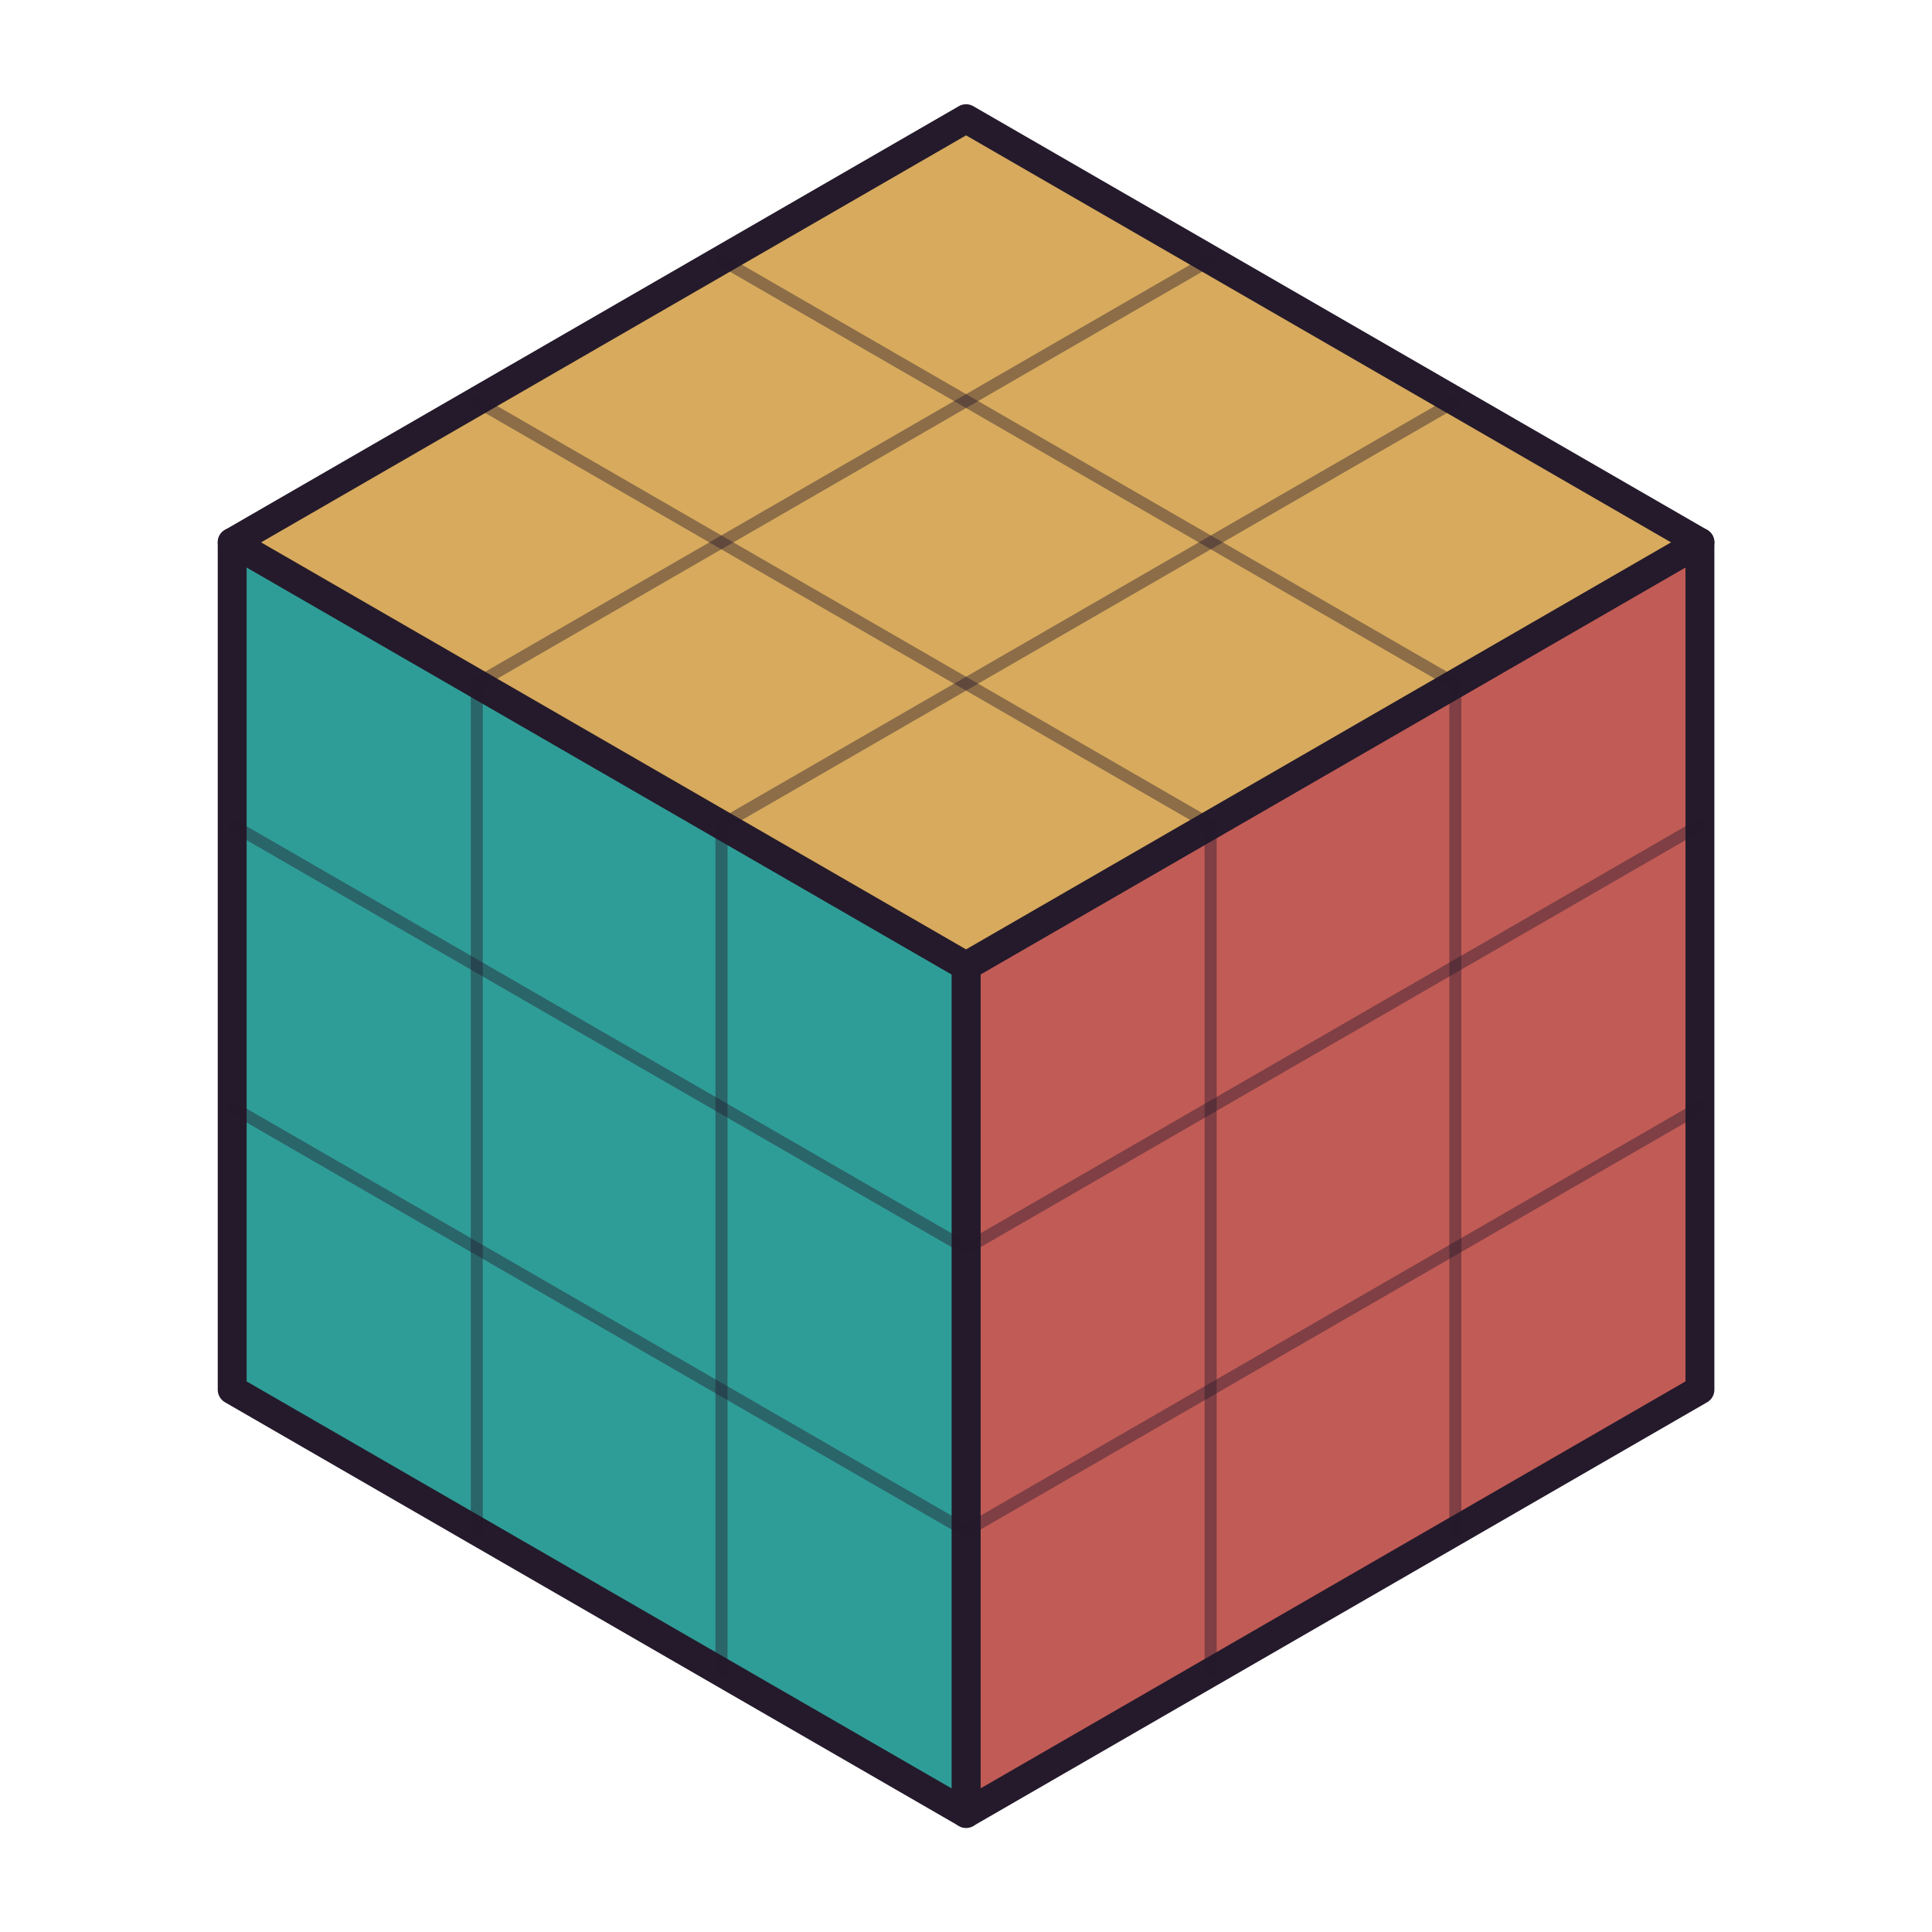
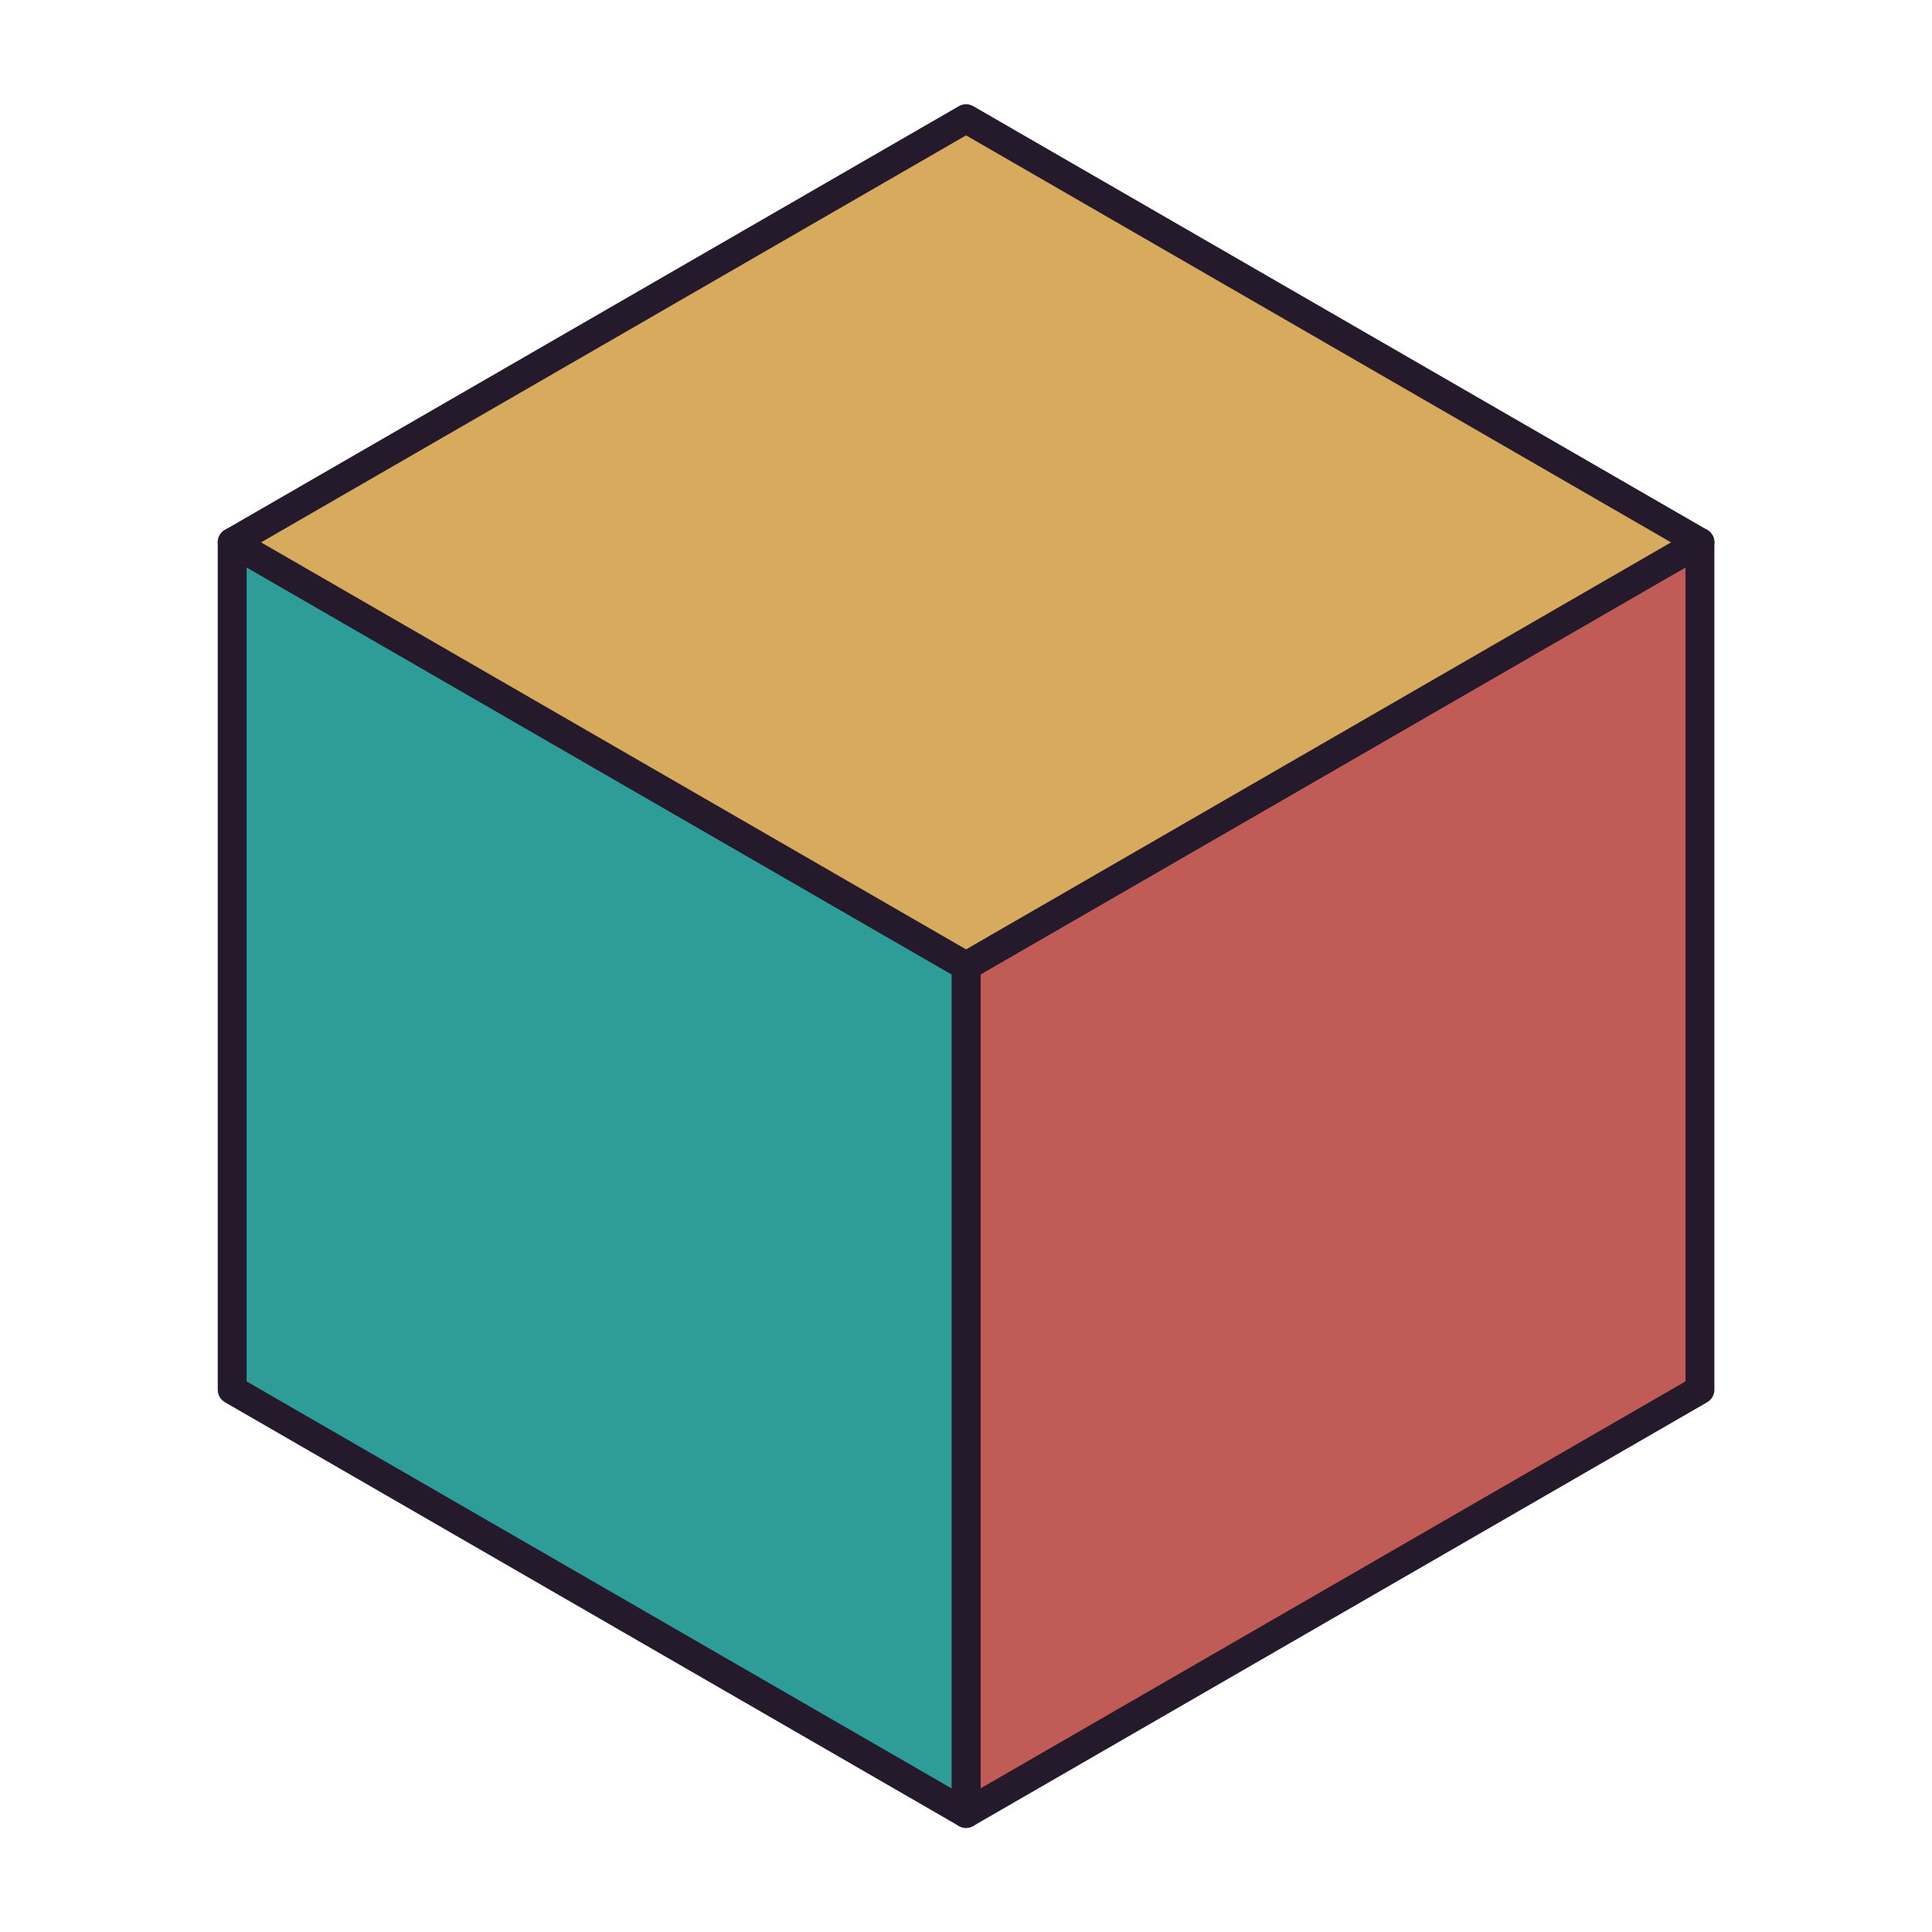
<svg xmlns="http://www.w3.org/2000/svg" width="32" height="32" viewBox="-80.26 -80.26 160.51 160.51" fill="none" role="img" aria-label="Unify mark">
  <polygon points="60.97,-35.2 0,0 0,70.4 60.97,35.2" fill="#c15b56" stroke="#241a2b" stroke-width="2.4" stroke-linejoin="round" />
  <polygon points="-60.97,-35.2 0,0 0,70.4 -60.97,35.2" fill="#2f9d97" stroke="#241a2b" stroke-width="2.4" stroke-linejoin="round" />
  <polygon points="0,-70.4 60.97,-35.2 0,0 -60.97,-35.2" fill="#d7aa5d" stroke="#241a2b" stroke-width="2.4" stroke-linejoin="round" />
-   <g stroke="#241a2b" stroke-width="1" stroke-opacity="0.42" stroke-linecap="round">
-     <line x1="40.65" y1="-23.47" x2="40.65" y2="46.93" />
-     <line x1="20.32" y1="-11.73" x2="20.32" y2="58.67" />
-     <line x1="60.97" y1="-11.73" x2="0" y2="23.47" />
-     <line x1="60.97" y1="11.73" x2="0" y2="46.93" />
-     <line x1="-40.65" y1="-23.47" x2="-40.65" y2="46.93" />
-     <line x1="-20.32" y1="-11.73" x2="-20.32" y2="58.67" />
-     <line x1="-60.97" y1="-11.73" x2="0" y2="23.47" />
-     <line x1="-60.97" y1="11.73" x2="0" y2="46.93" />
-     <line x1="20.32" y1="-58.67" x2="-40.65" y2="-23.47" />
-     <line x1="40.65" y1="-46.93" x2="-20.32" y2="-11.73" />
-     <line x1="-20.32" y1="-58.67" x2="40.65" y2="-23.47" />
-     <line x1="-40.65" y1="-46.93" x2="20.32" y2="-11.73" />
-   </g>
</svg>
